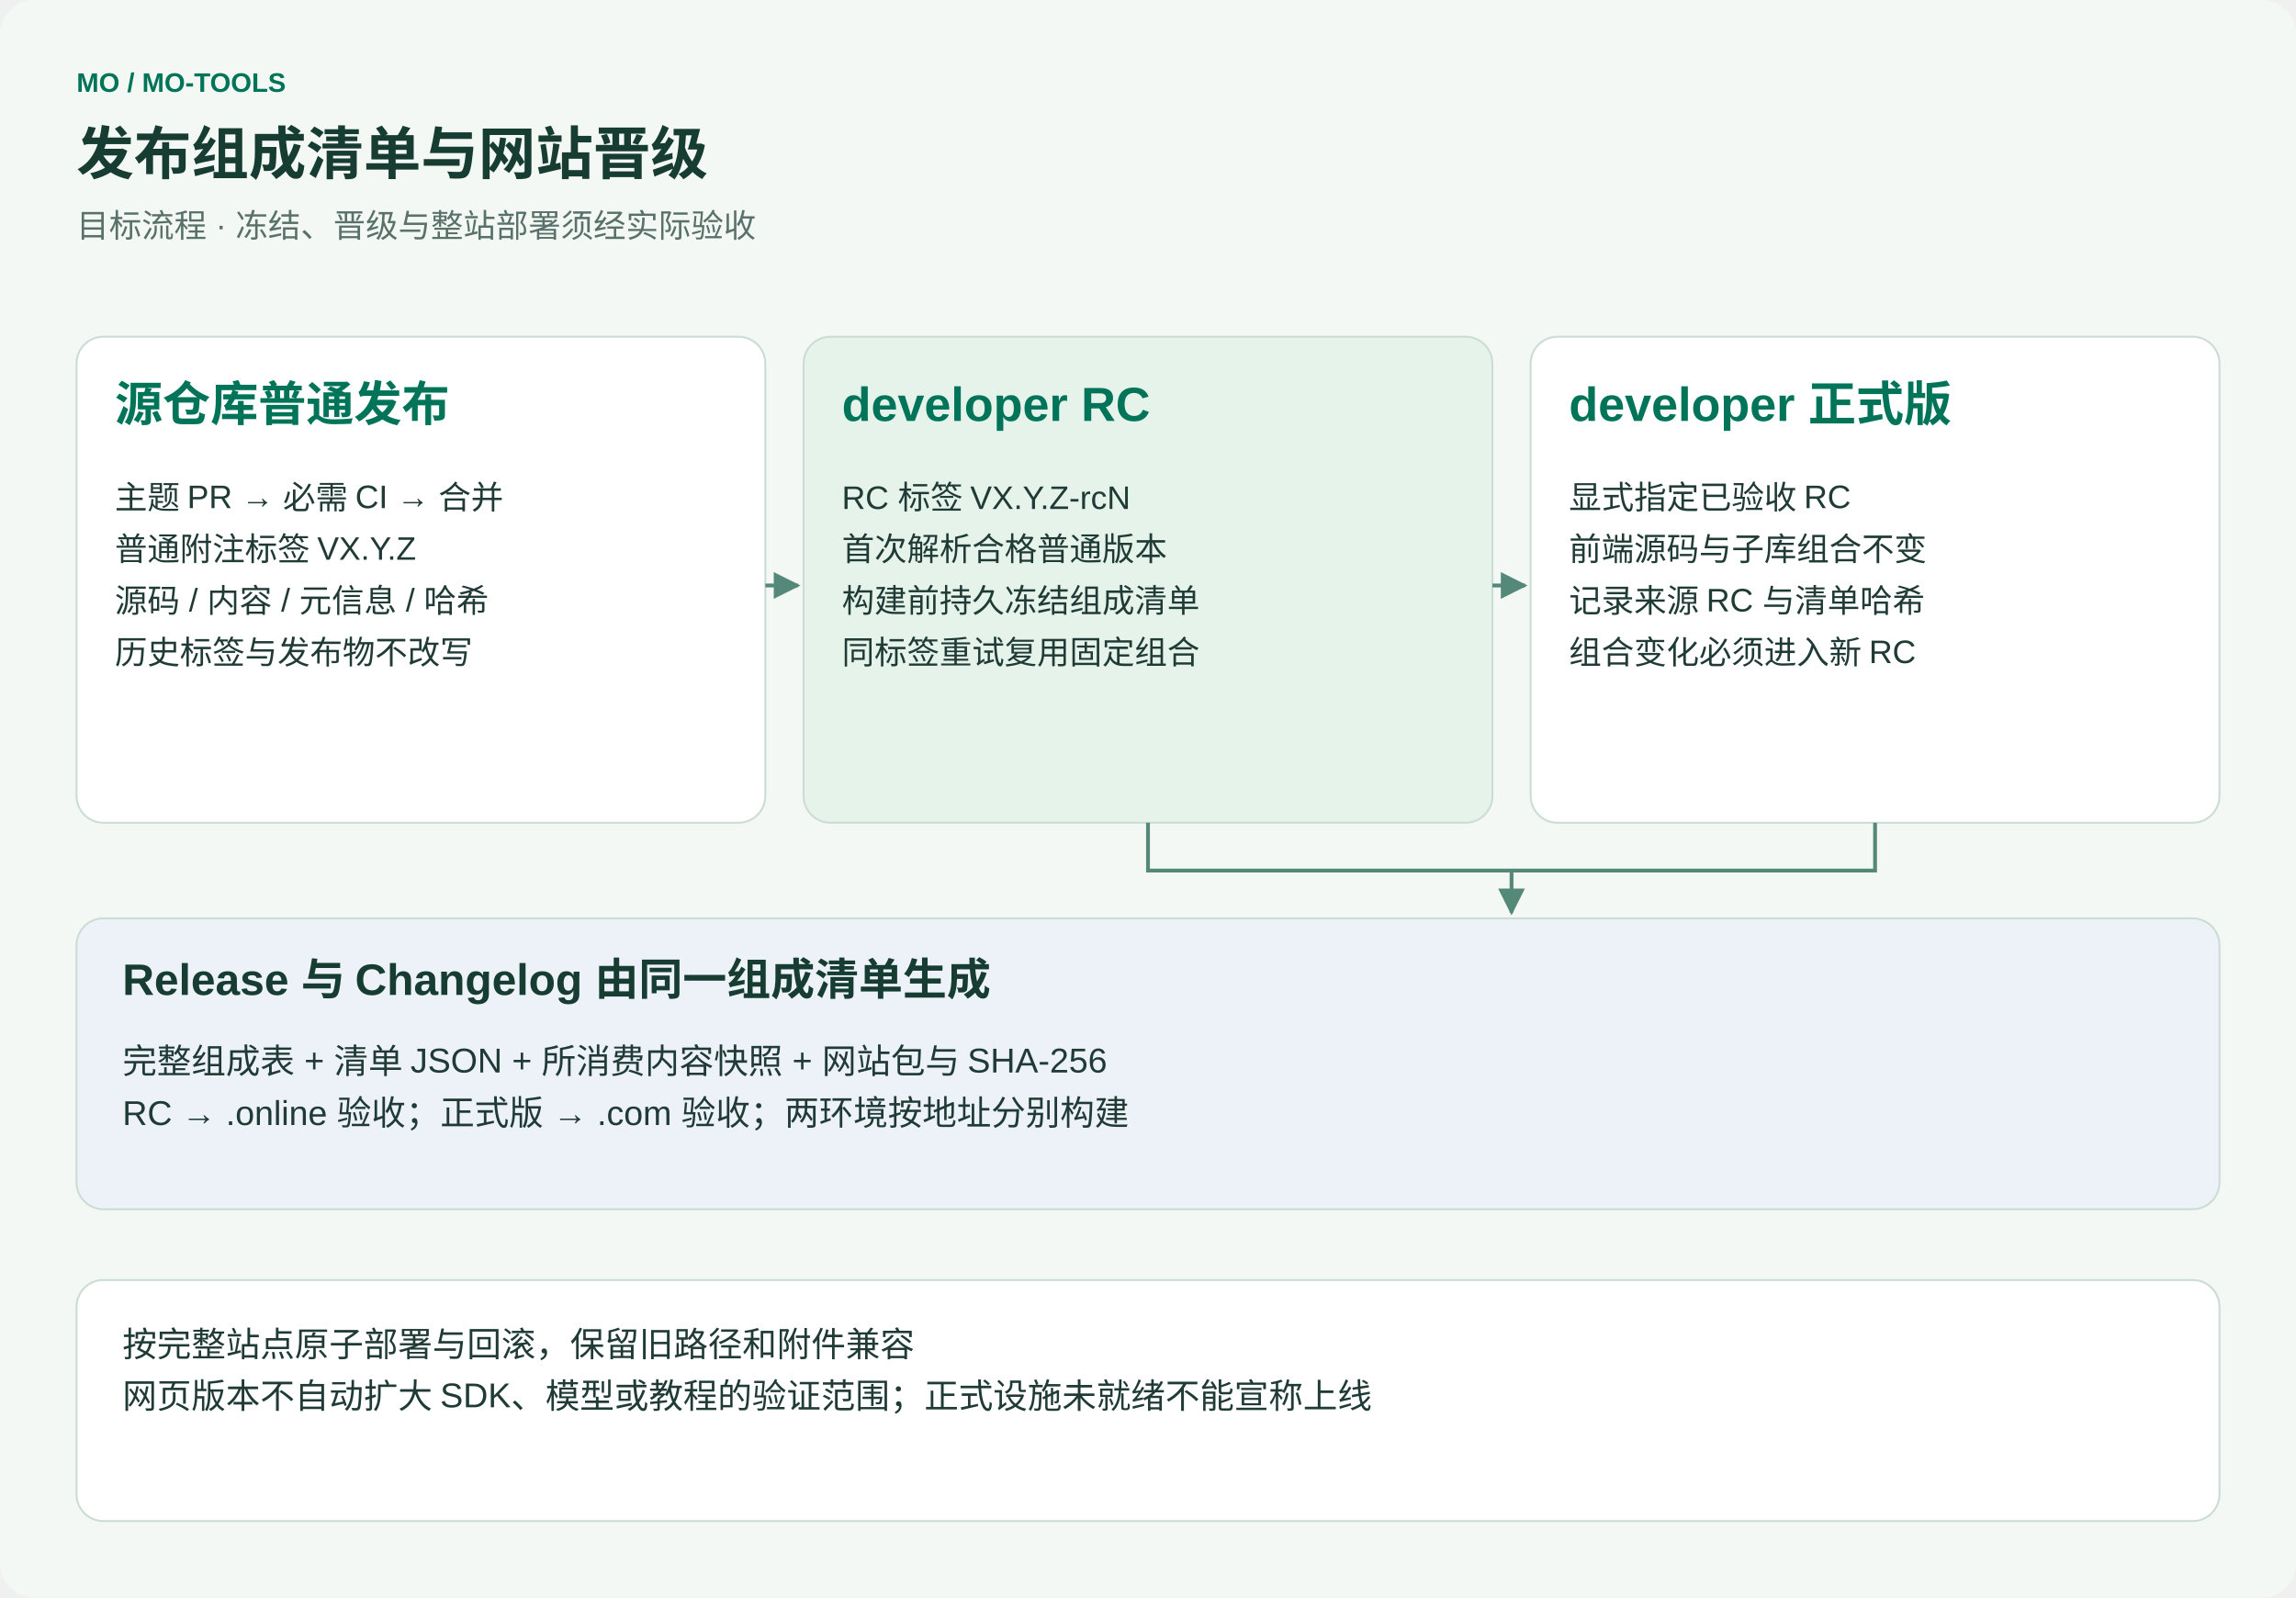
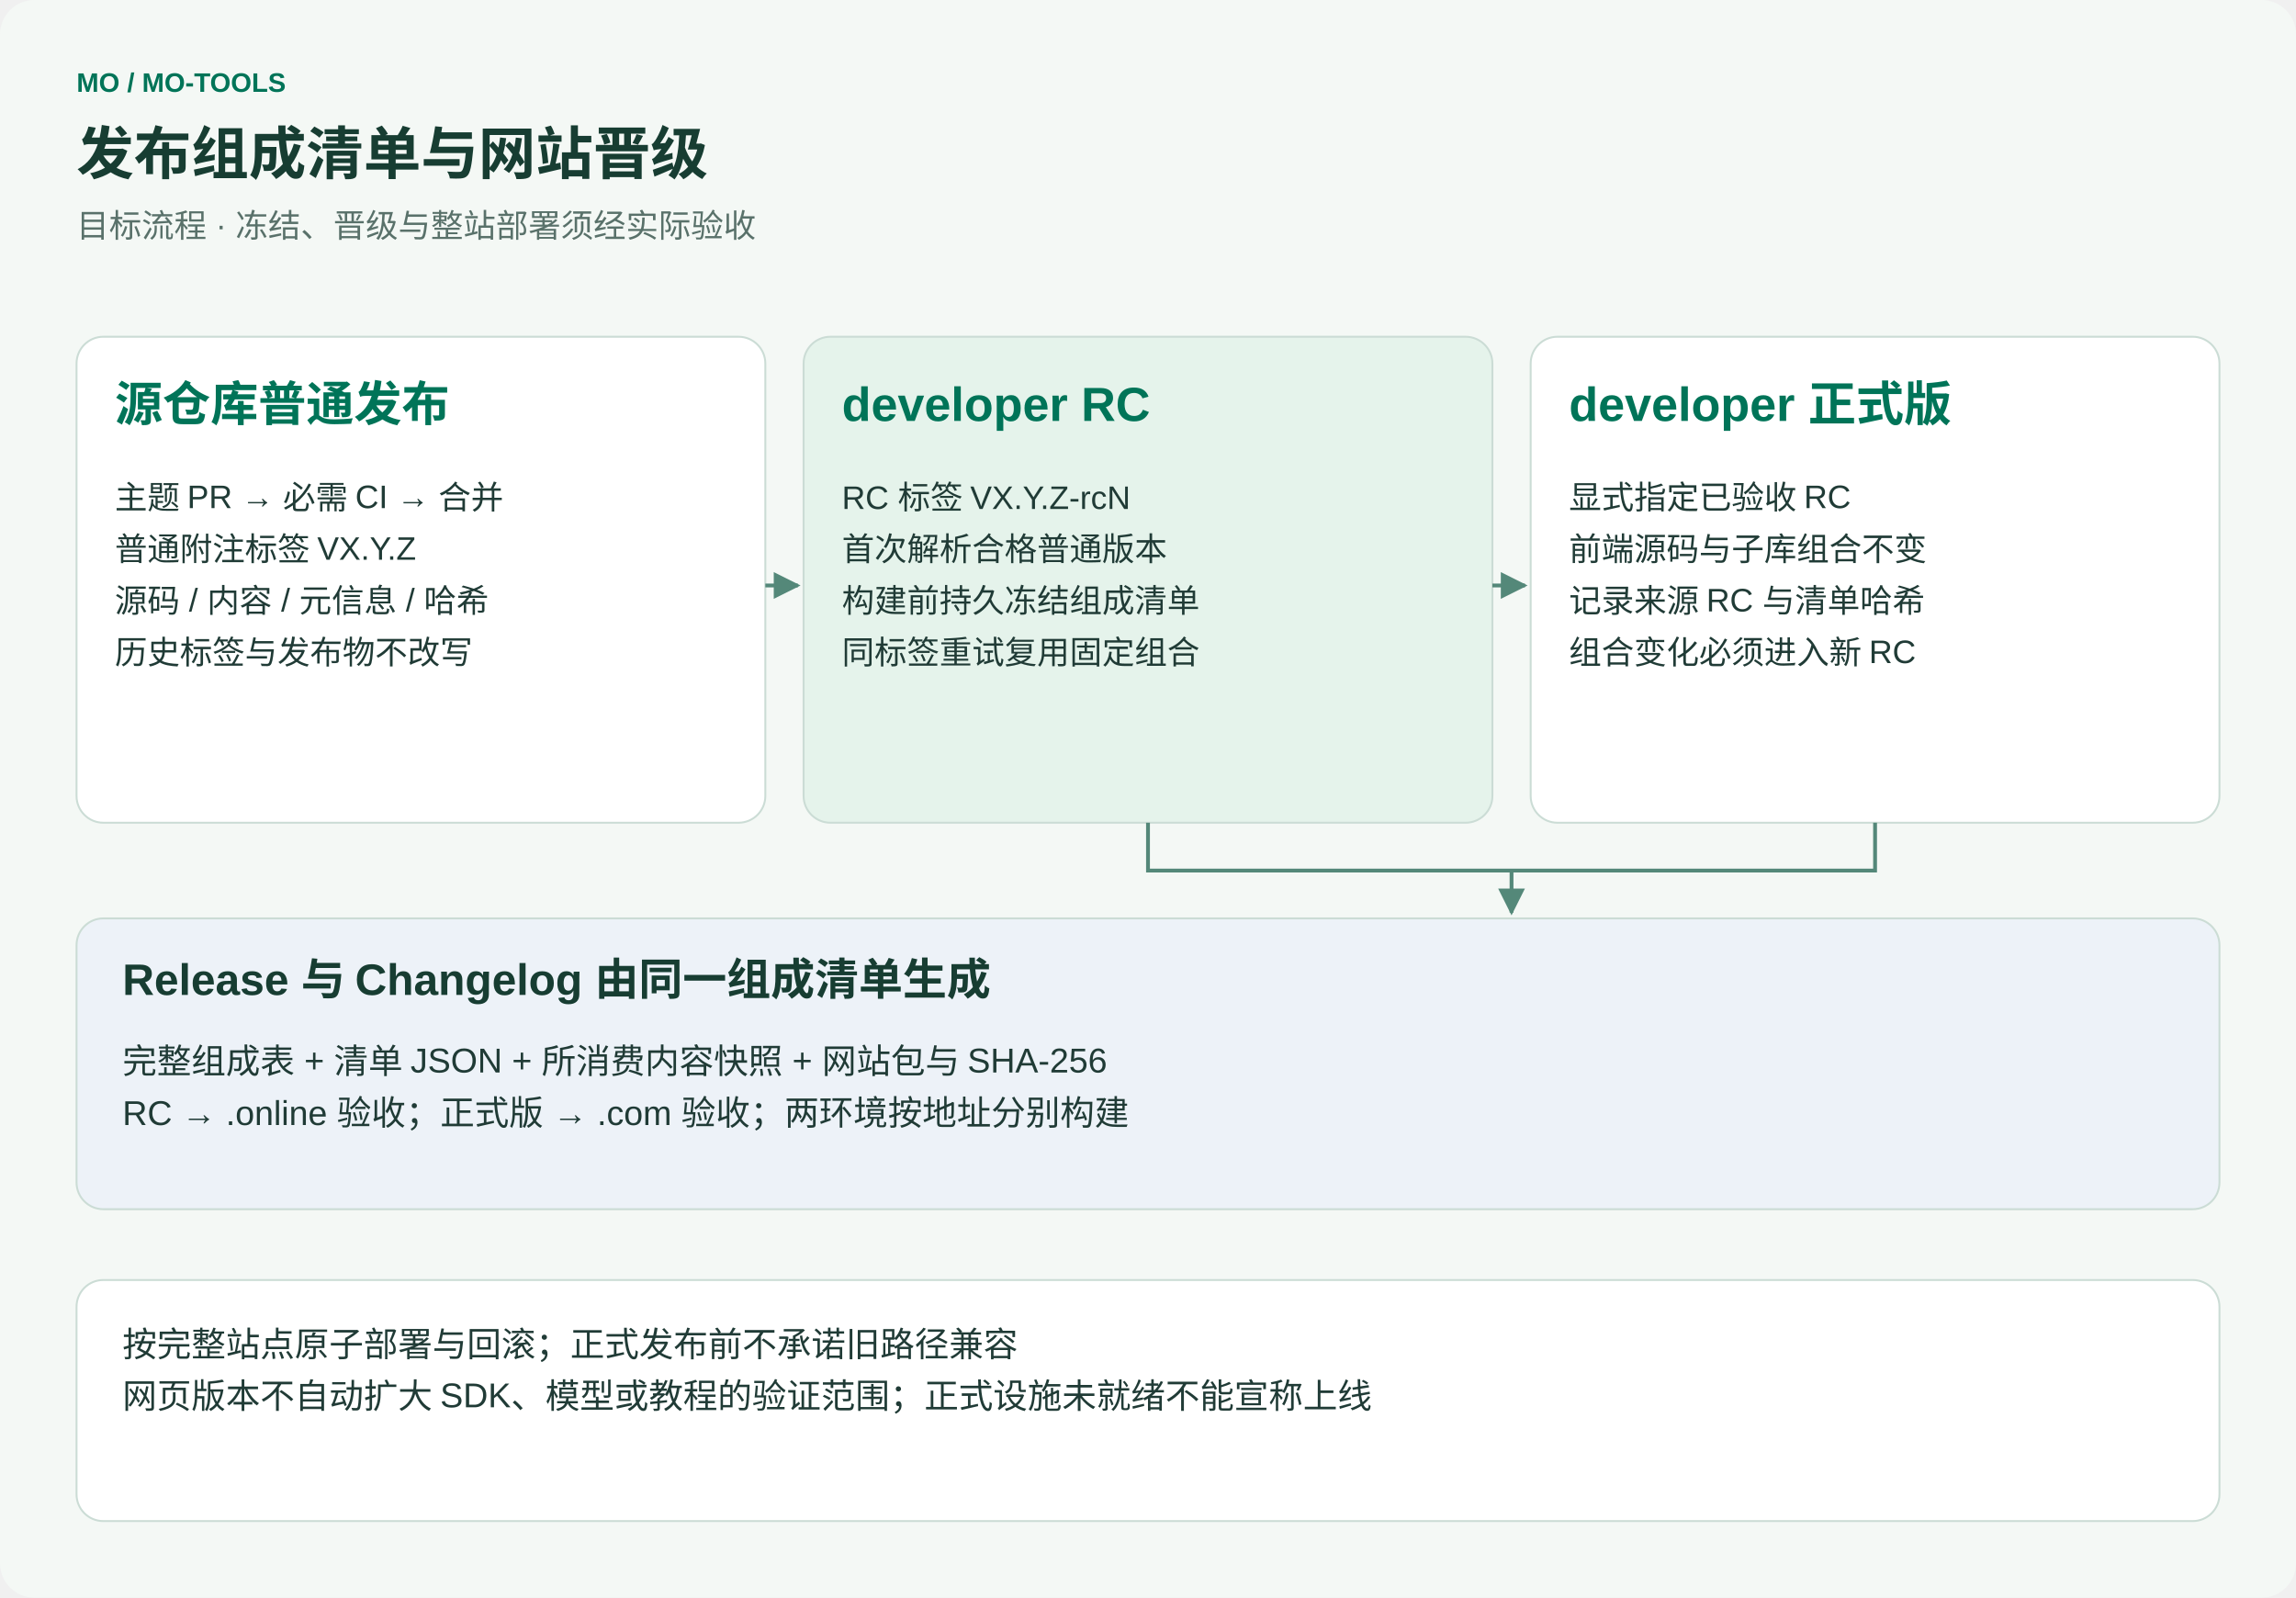
<svg xmlns="http://www.w3.org/2000/svg" viewBox="0 0 1200 835" role="img" aria-labelledby="title desc">
  <defs>
    <marker id="arrow" viewBox="0 0 10 10" refX="9" refY="5" markerWidth="7" markerHeight="7" orient="auto">
      <path d="M0 0 10 5 0 10z" fill="#548879" />
    </marker>
  </defs>
  <rect width="1200" height="835" rx="18" fill="#f4f8f5" />
  <g font-family="Arial, Noto Sans CJK SC, Microsoft YaHei, sans-serif">
    <text x="40" y="48" font-size="14" fill="#007458" font-weight="700">MO / MO-TOOLS</text>
    <text x="40" y="91" font-size="30" fill="#173d32" font-weight="700">发布组成清单与网站晋级</text>
    <text x="40" y="124" font-size="17" fill="#59716a" font-weight="400">目标流程 · 冻结、晋级与整站部署须经实际验收</text>
    <rect x="40" y="176" width="360" height="254" rx="14" fill="#fff" stroke="#cbdcd5" />
    <text x="60" y="220" font-size="25" fill="#007458" font-weight="700">源仓库普通发布</text>
    <text x="60" y="266" font-size="17" fill="#203b36" font-weight="400">主题 PR → 必需 CI → 合并</text>
    <text x="60" y="293" font-size="17" fill="#203b36" font-weight="400">普通附注标签 VX.Y.Z</text>
    <text x="60" y="320" font-size="17" fill="#203b36" font-weight="400">源码 / 内容 / 元信息 / 哈希</text>
    <text x="60" y="347" font-size="17" fill="#203b36" font-weight="400">历史标签与发布物不改写</text>
    <path d="M400 306h17" fill="none" stroke="#548879" stroke-width="2" marker-end="url(#arrow)" />
    <rect x="420" y="176" width="360" height="254" rx="14" fill="#e5f3eb" stroke="#cbdcd5" />
    <text x="440" y="220" font-size="25" fill="#007458" font-weight="700">developer RC</text>
    <text x="440" y="266" font-size="17" fill="#203b36" font-weight="400">RC 标签 VX.Y.Z-rcN</text>
    <text x="440" y="293" font-size="17" fill="#203b36" font-weight="400">首次解析合格普通版本</text>
    <text x="440" y="320" font-size="17" fill="#203b36" font-weight="400">构建前持久冻结组成清单</text>
    <text x="440" y="347" font-size="17" fill="#203b36" font-weight="400">同标签重试复用固定组合</text>
    <path d="M780 306h17" fill="none" stroke="#548879" stroke-width="2" marker-end="url(#arrow)" />
    <rect x="800" y="176" width="360" height="254" rx="14" fill="#fff" stroke="#cbdcd5" />
    <text x="820" y="220" font-size="25" fill="#007458" font-weight="700">developer 正式版</text>
    <text x="820" y="266" font-size="17" fill="#203b36" font-weight="400">显式指定已验收 RC</text>
    <text x="820" y="293" font-size="17" fill="#203b36" font-weight="400">前端源码与子库组合不变</text>
    <text x="820" y="320" font-size="17" fill="#203b36" font-weight="400">记录来源 RC 与清单哈希</text>
    <text x="820" y="347" font-size="17" fill="#203b36" font-weight="400">组合变化必须进入新 RC</text>
    <path d="M600 430V455H980V430" fill="none" stroke="#548879" stroke-width="2" />
    <path d="M790 455V477" fill="none" stroke="#548879" stroke-width="2" marker-end="url(#arrow)" />
    <rect x="40" y="480" width="1120" height="152" rx="14" fill="#edf2f8" stroke="#cbdcd5" />
    <text x="64" y="520" font-size="23" fill="#173d32" font-weight="700">Release 与 Changelog 由同一组成清单生成</text>
    <text x="64" y="561" font-size="18" fill="#203b36" font-weight="400">完整组成表 + 清单 JSON + 所消费内容快照 + 网站包与 SHA-256</text>
    <text x="64" y="588" font-size="18" fill="#203b36" font-weight="400">RC → .online 验收；正式版 → .com 验收；两环境按地址分别构建</text>
    <rect x="40" y="669" width="1120" height="126" rx="14" fill="#fff" stroke="#cbdcd5" />
-     <text x="64" y="709" font-size="18" fill="#203b36" font-weight="400">按完整站点原子部署与回滚，保留旧路径和附件兼容</text>
+     <text x="64" y="709" font-size="18" fill="#203b36" font-weight="400">按完整站点原子部署与回滚；正式发布前不承诺旧路径兼容</text>
    <text x="64" y="736" font-size="18" fill="#203b36" font-weight="400">网页版本不自动扩大 SDK、模型或教程的验证范围；正式设施未就绪不能宣称上线</text>
  </g>
</svg>
